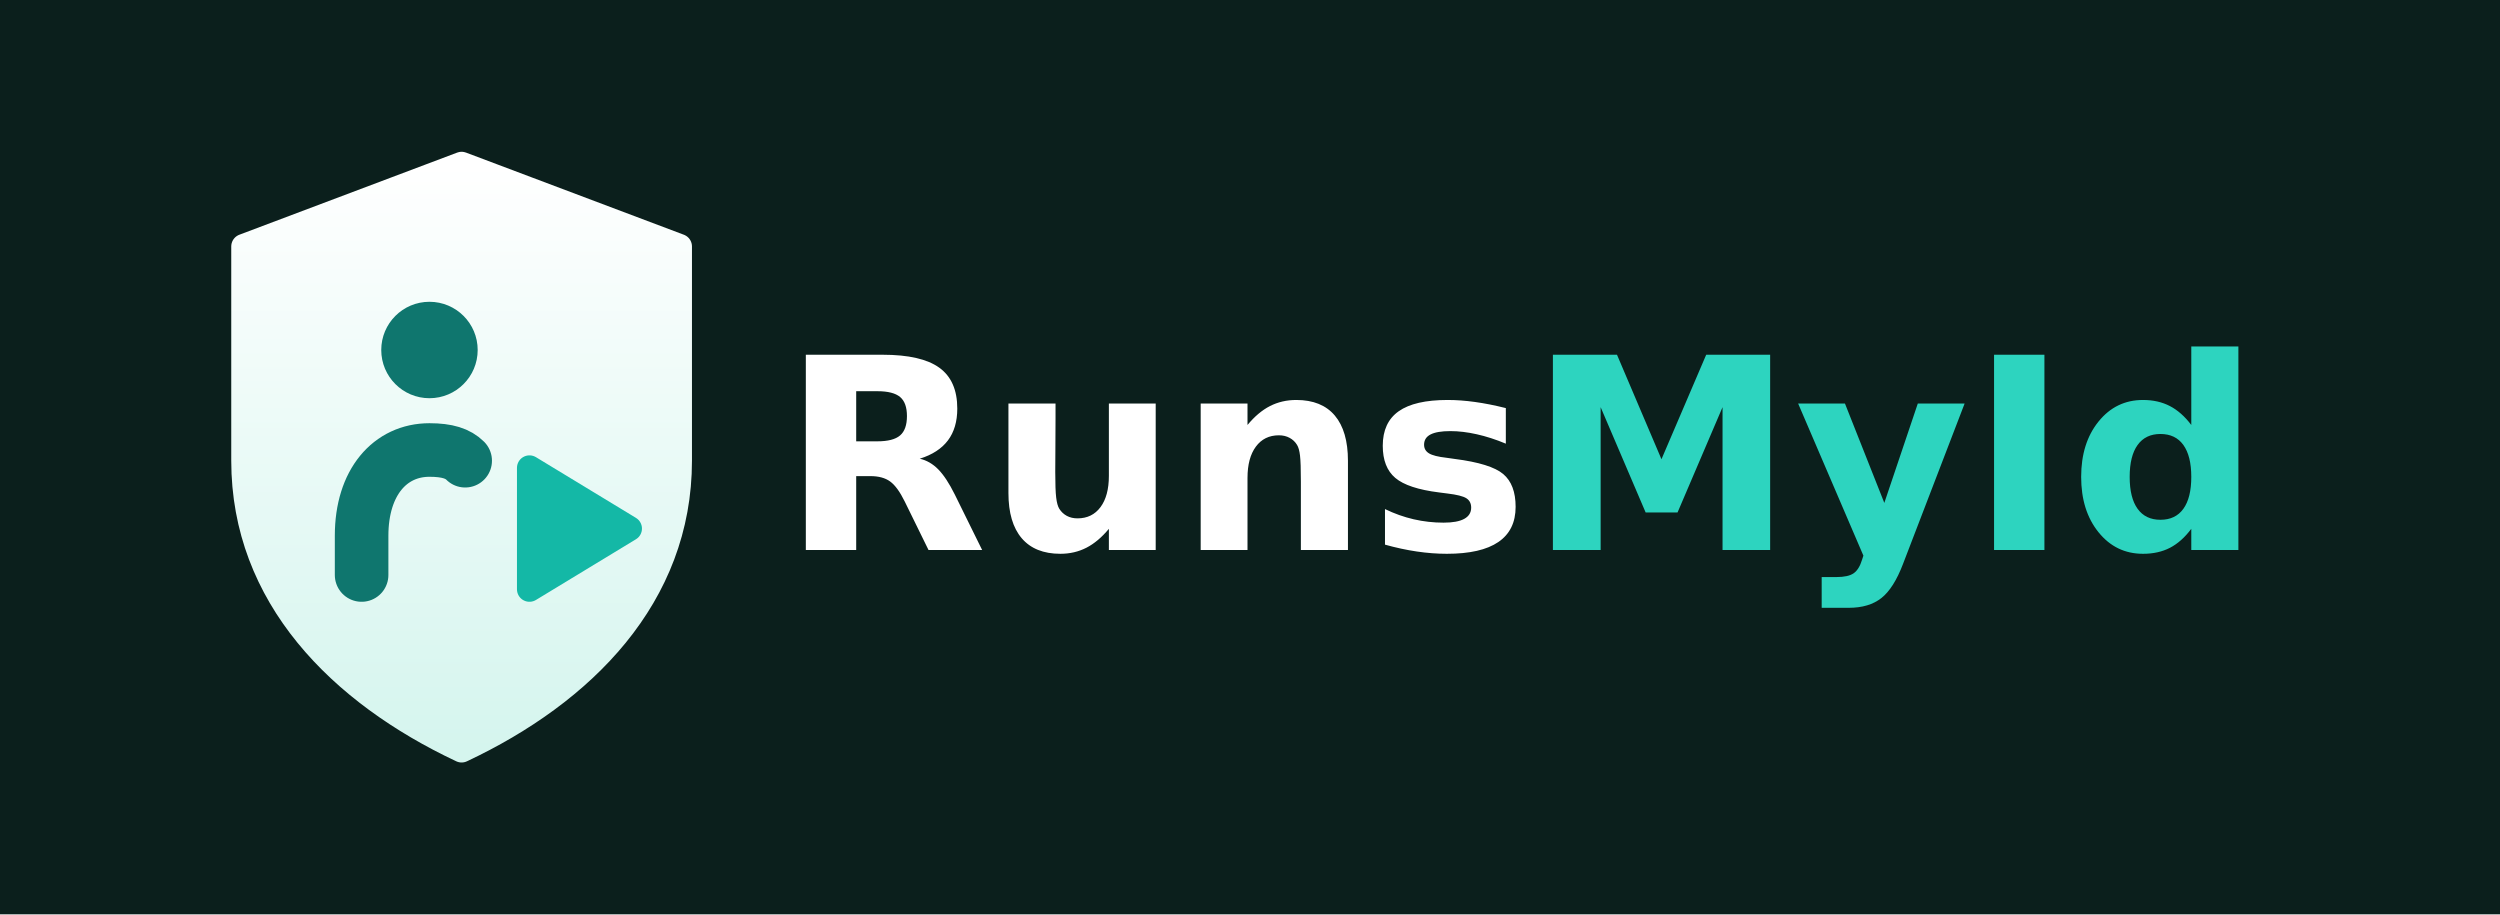
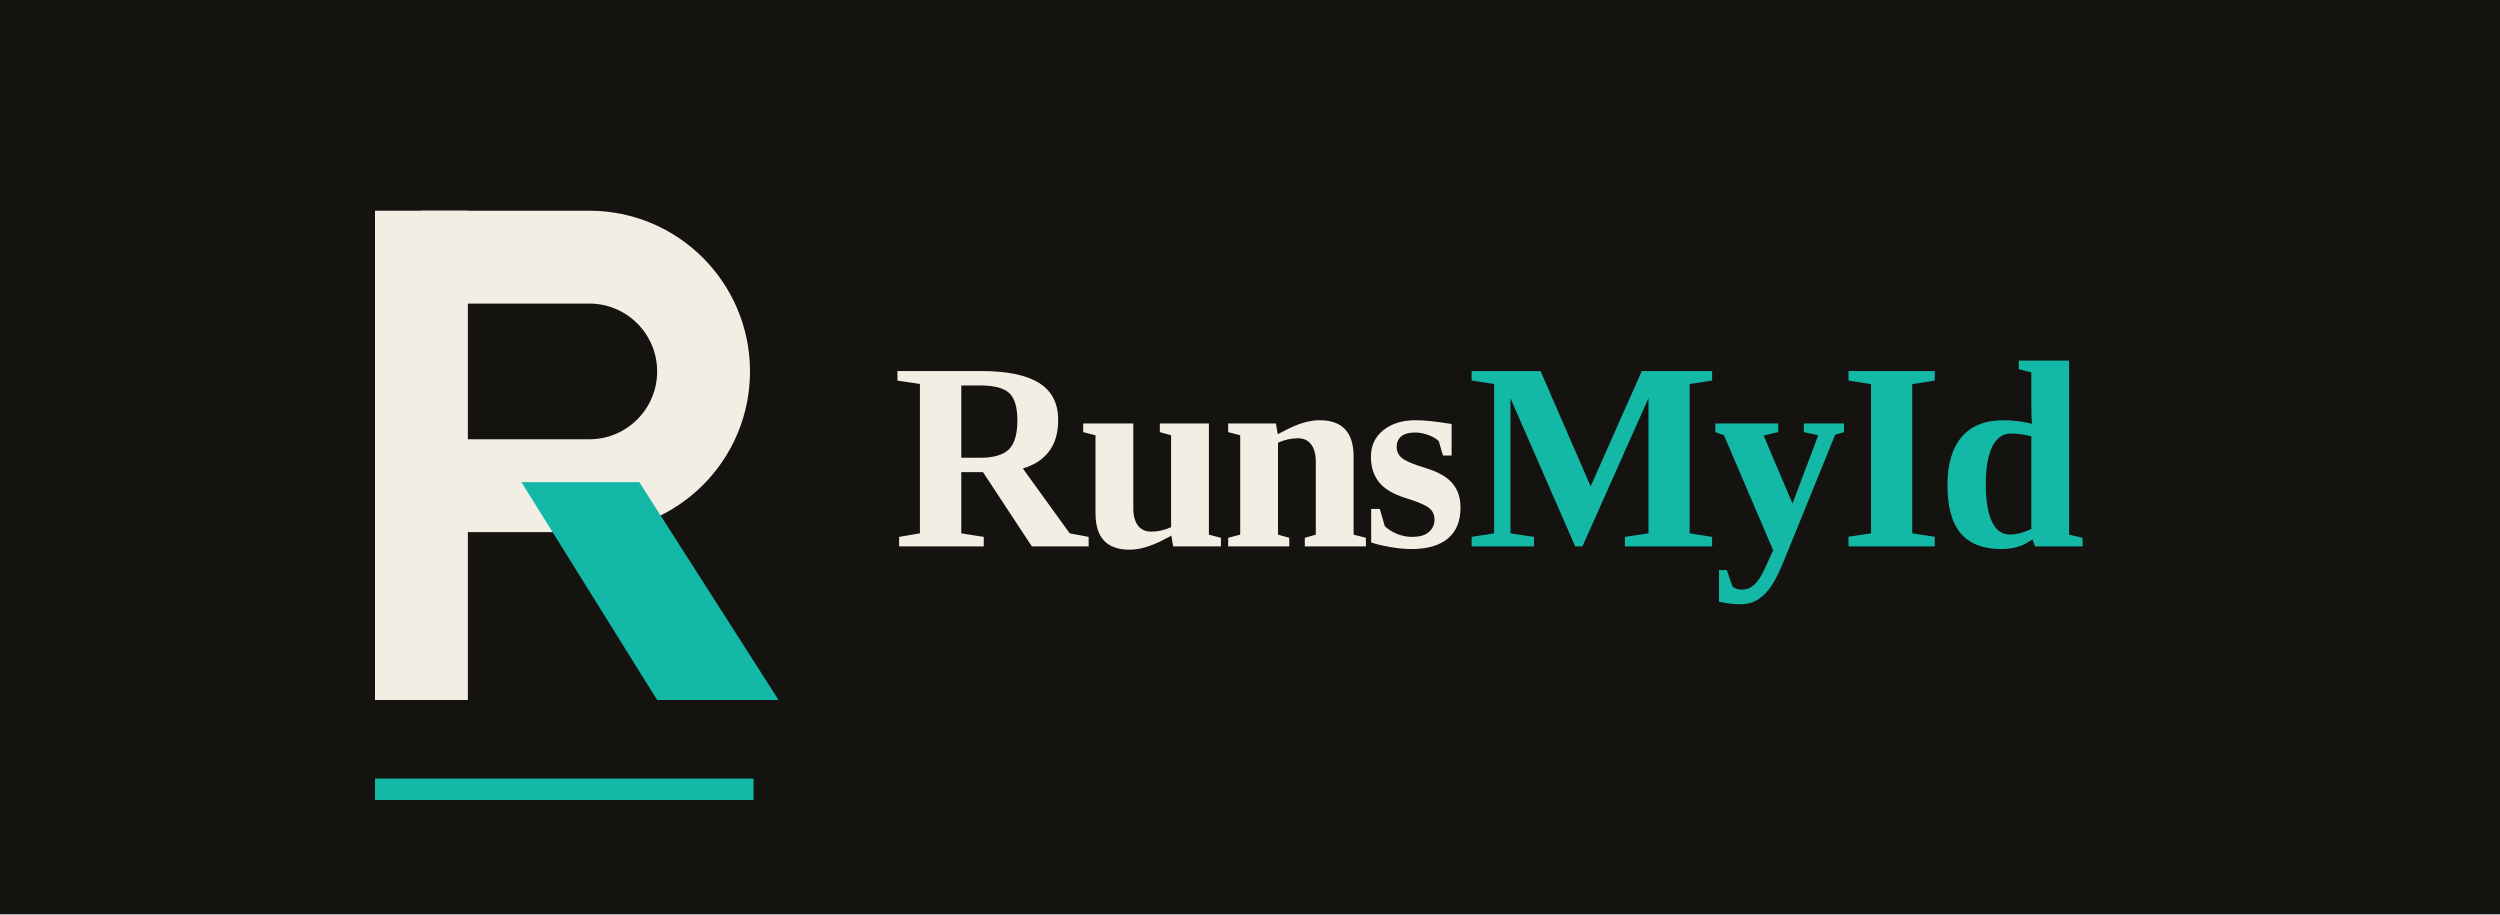
<svg xmlns="http://www.w3.org/2000/svg" viewBox="0 0 1400 512" width="1400" height="512">
-   <defs>
-     <linearGradient id="g" x1="0" y1="0" x2="1" y2="1">
-       <stop offset="0" stop-color="#2DD4BF" />
-       <stop offset="1" stop-color="#047857" />
-     </linearGradient>
-     <linearGradient id="s" x1="0" y1="0" x2="0" y2="1">
-       <stop offset="0" stop-color="#FFFFFF" />
-       <stop offset="1" stop-color="#D5F5EE" />
-     </linearGradient>
-   </defs>
-   <rect width="1400" height="512" fill="#0B1F1C" />
-   <g transform="translate(2.5 0.0) scale(1)">
-     <path d="M256 92 L378 138 V258 C378 334 324 388 256 420 C188 388 134 334 134 258 V138 Z" fill="url(#s)" stroke="url(#s)" stroke-width="14" stroke-linejoin="round" />
-     <circle cx="238" cy="196" r="27" fill="#0F766E" />
-     <path d="M200 322 V300 C200 270 216 252 238 252 C248 252 254 254 258 258" fill="none" stroke="#0F766E" stroke-width="30" stroke-linecap="round" stroke-linejoin="round" />
-     <path d="M294 262 L350 296 L294 330 Z" fill="#14B8A6" stroke="#14B8A6" stroke-width="14" stroke-linejoin="round" />
+   <rect width="1400" height="512" fill="#14130F" />
+   <g transform="translate(60.0 0.0) scale(1)">
+     <path d="M176 118 V392" fill="none" stroke="#F2EEE3" stroke-width="52" />
+     <path d="M176 144 H270 A64 64 0 0 1 270 272 H176" fill="none" stroke="#F2EEE3" stroke-width="52" />
+     <path d="M232 270 L298 270 L376 392 L308 392 Z" fill="#14B8A6" />
+     <rect x="150" y="436" width="212" height="12" fill="#14B8A6" />
  </g>
-   <text x="437.5" y="308.0" font-family="DejaVu Sans, Arial, sans-serif" font-weight="700" font-size="150" fill="#FFFFFF">Runs<tspan fill="#2DD4BF">MyId</tspan>
+   <text x="500.0" y="306.0" font-family="Fraunces,Georgia,'Times New Roman',serif" font-weight="800" font-size="150" letter-spacing="-4" fill="#F2EEE3">Runs<tspan fill="#14B8A6">MyId</tspan>
  </text>
</svg>
